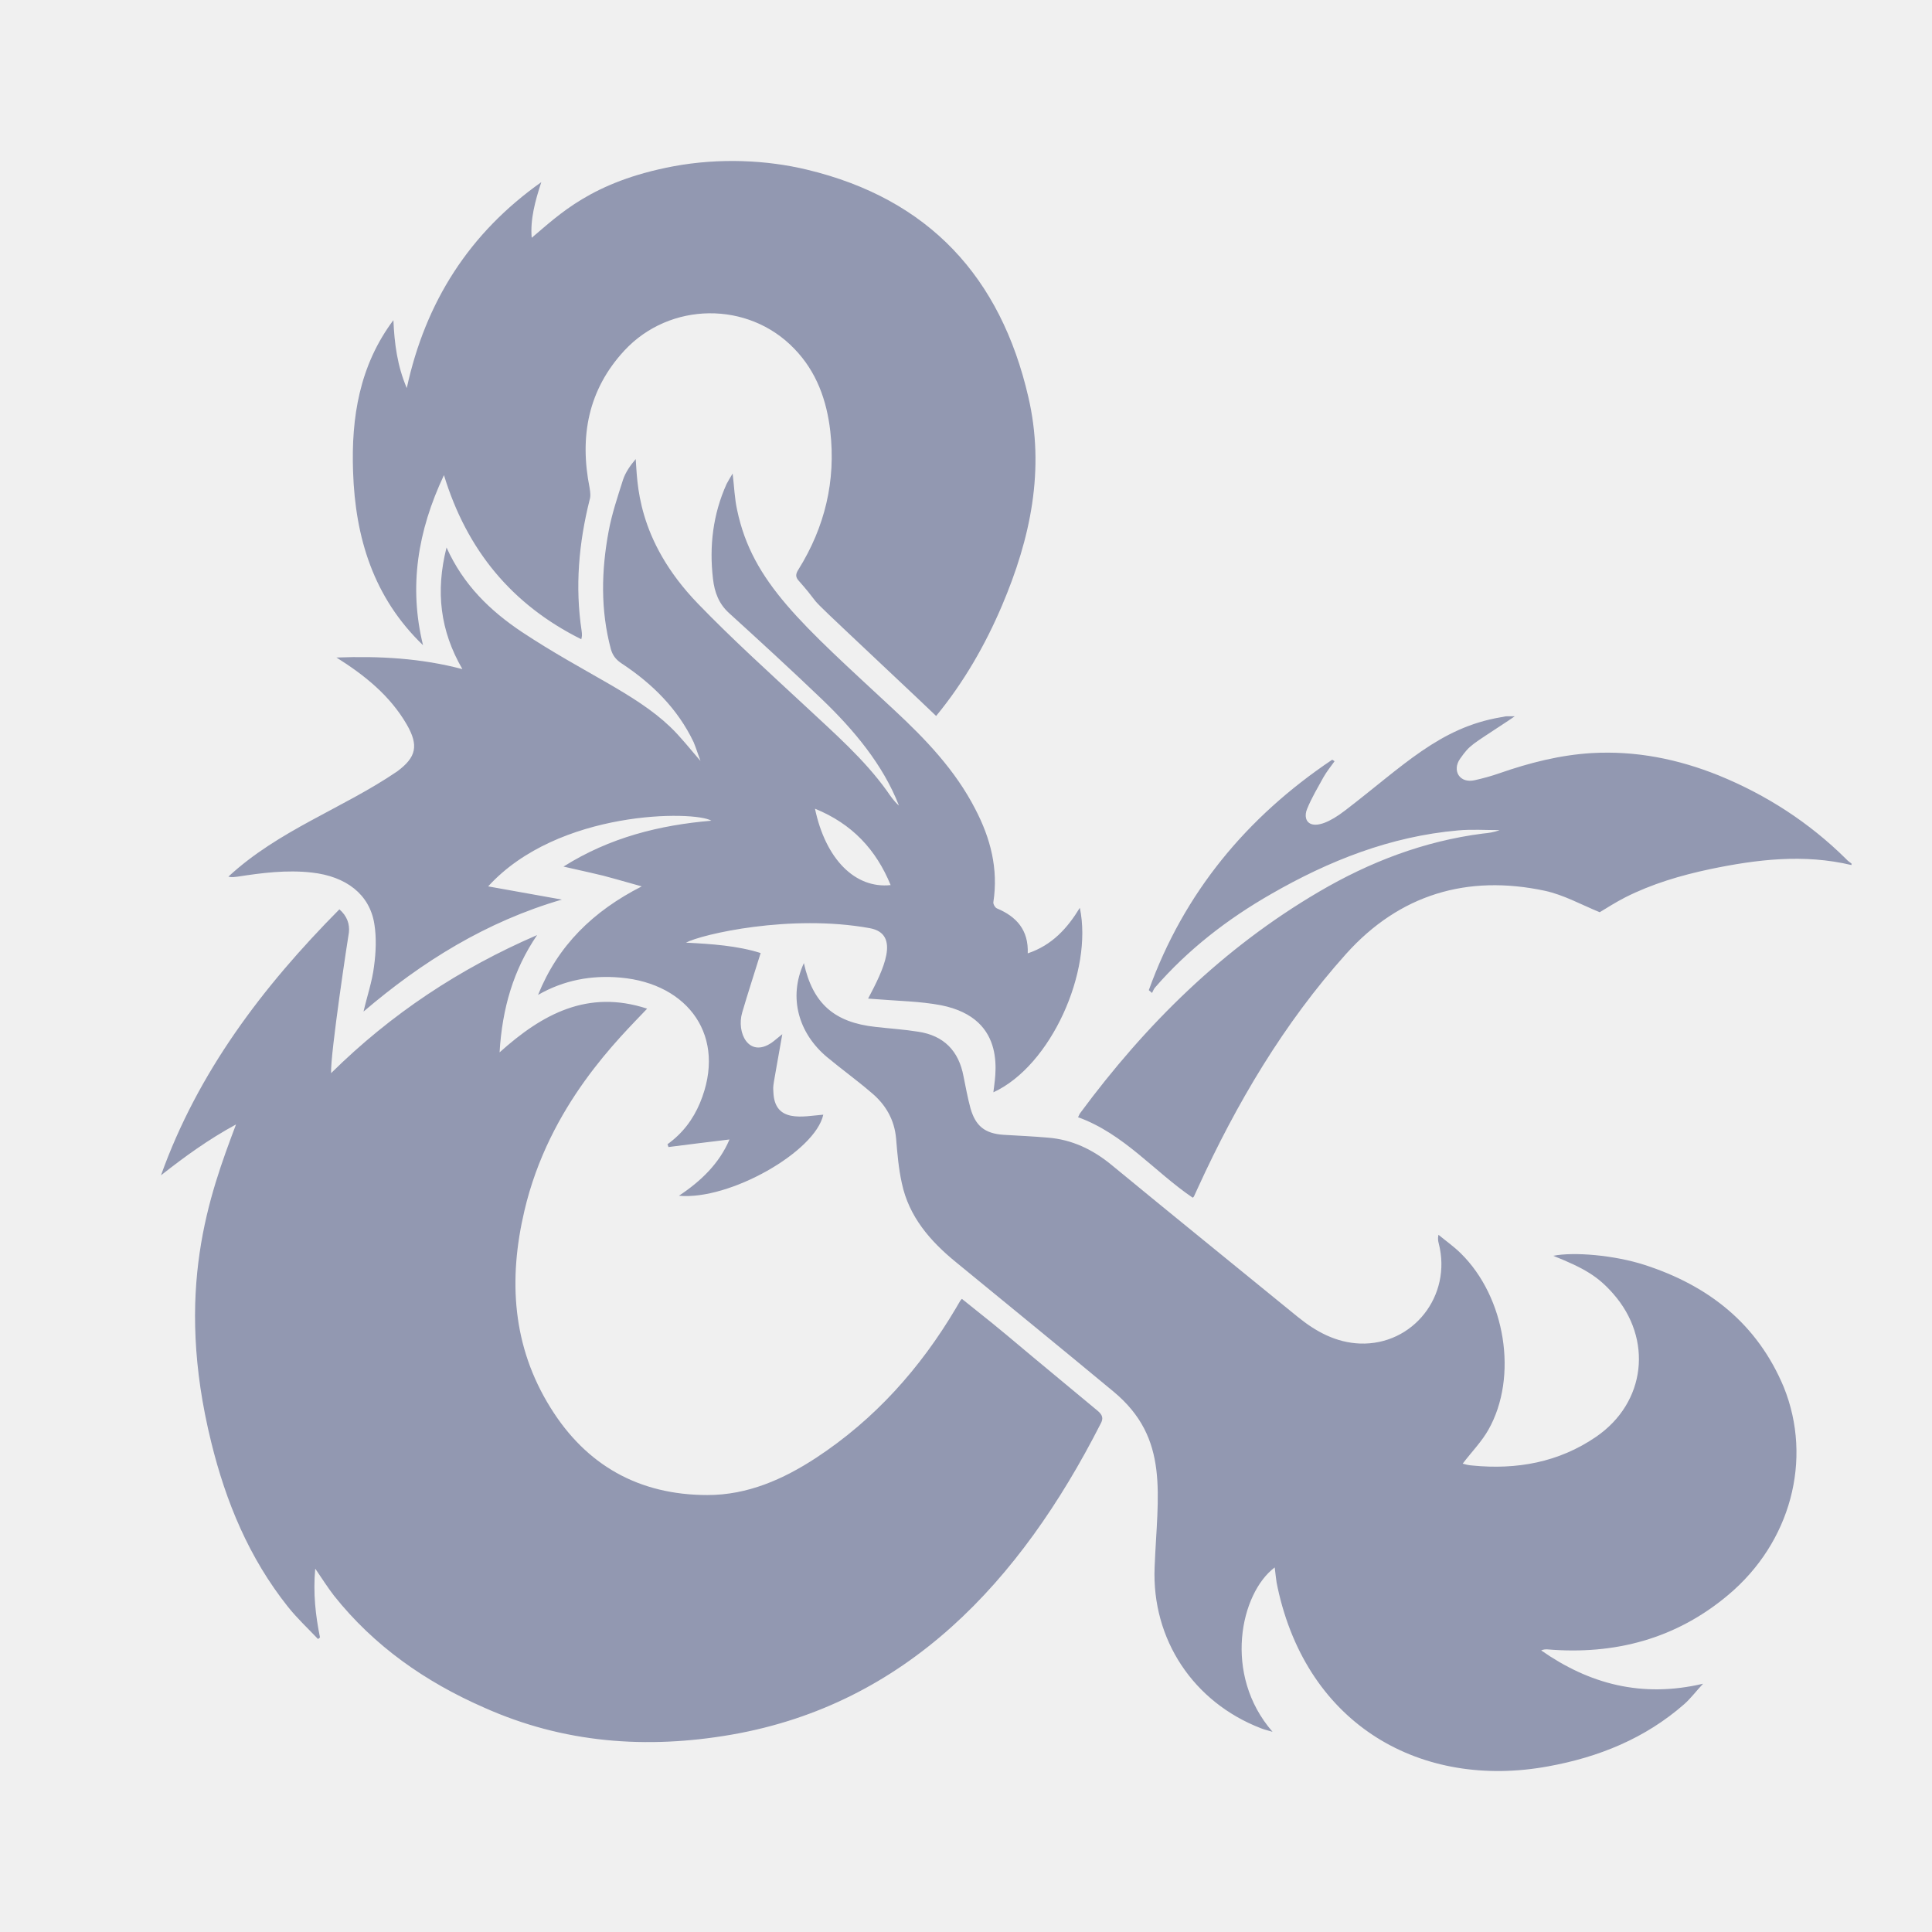
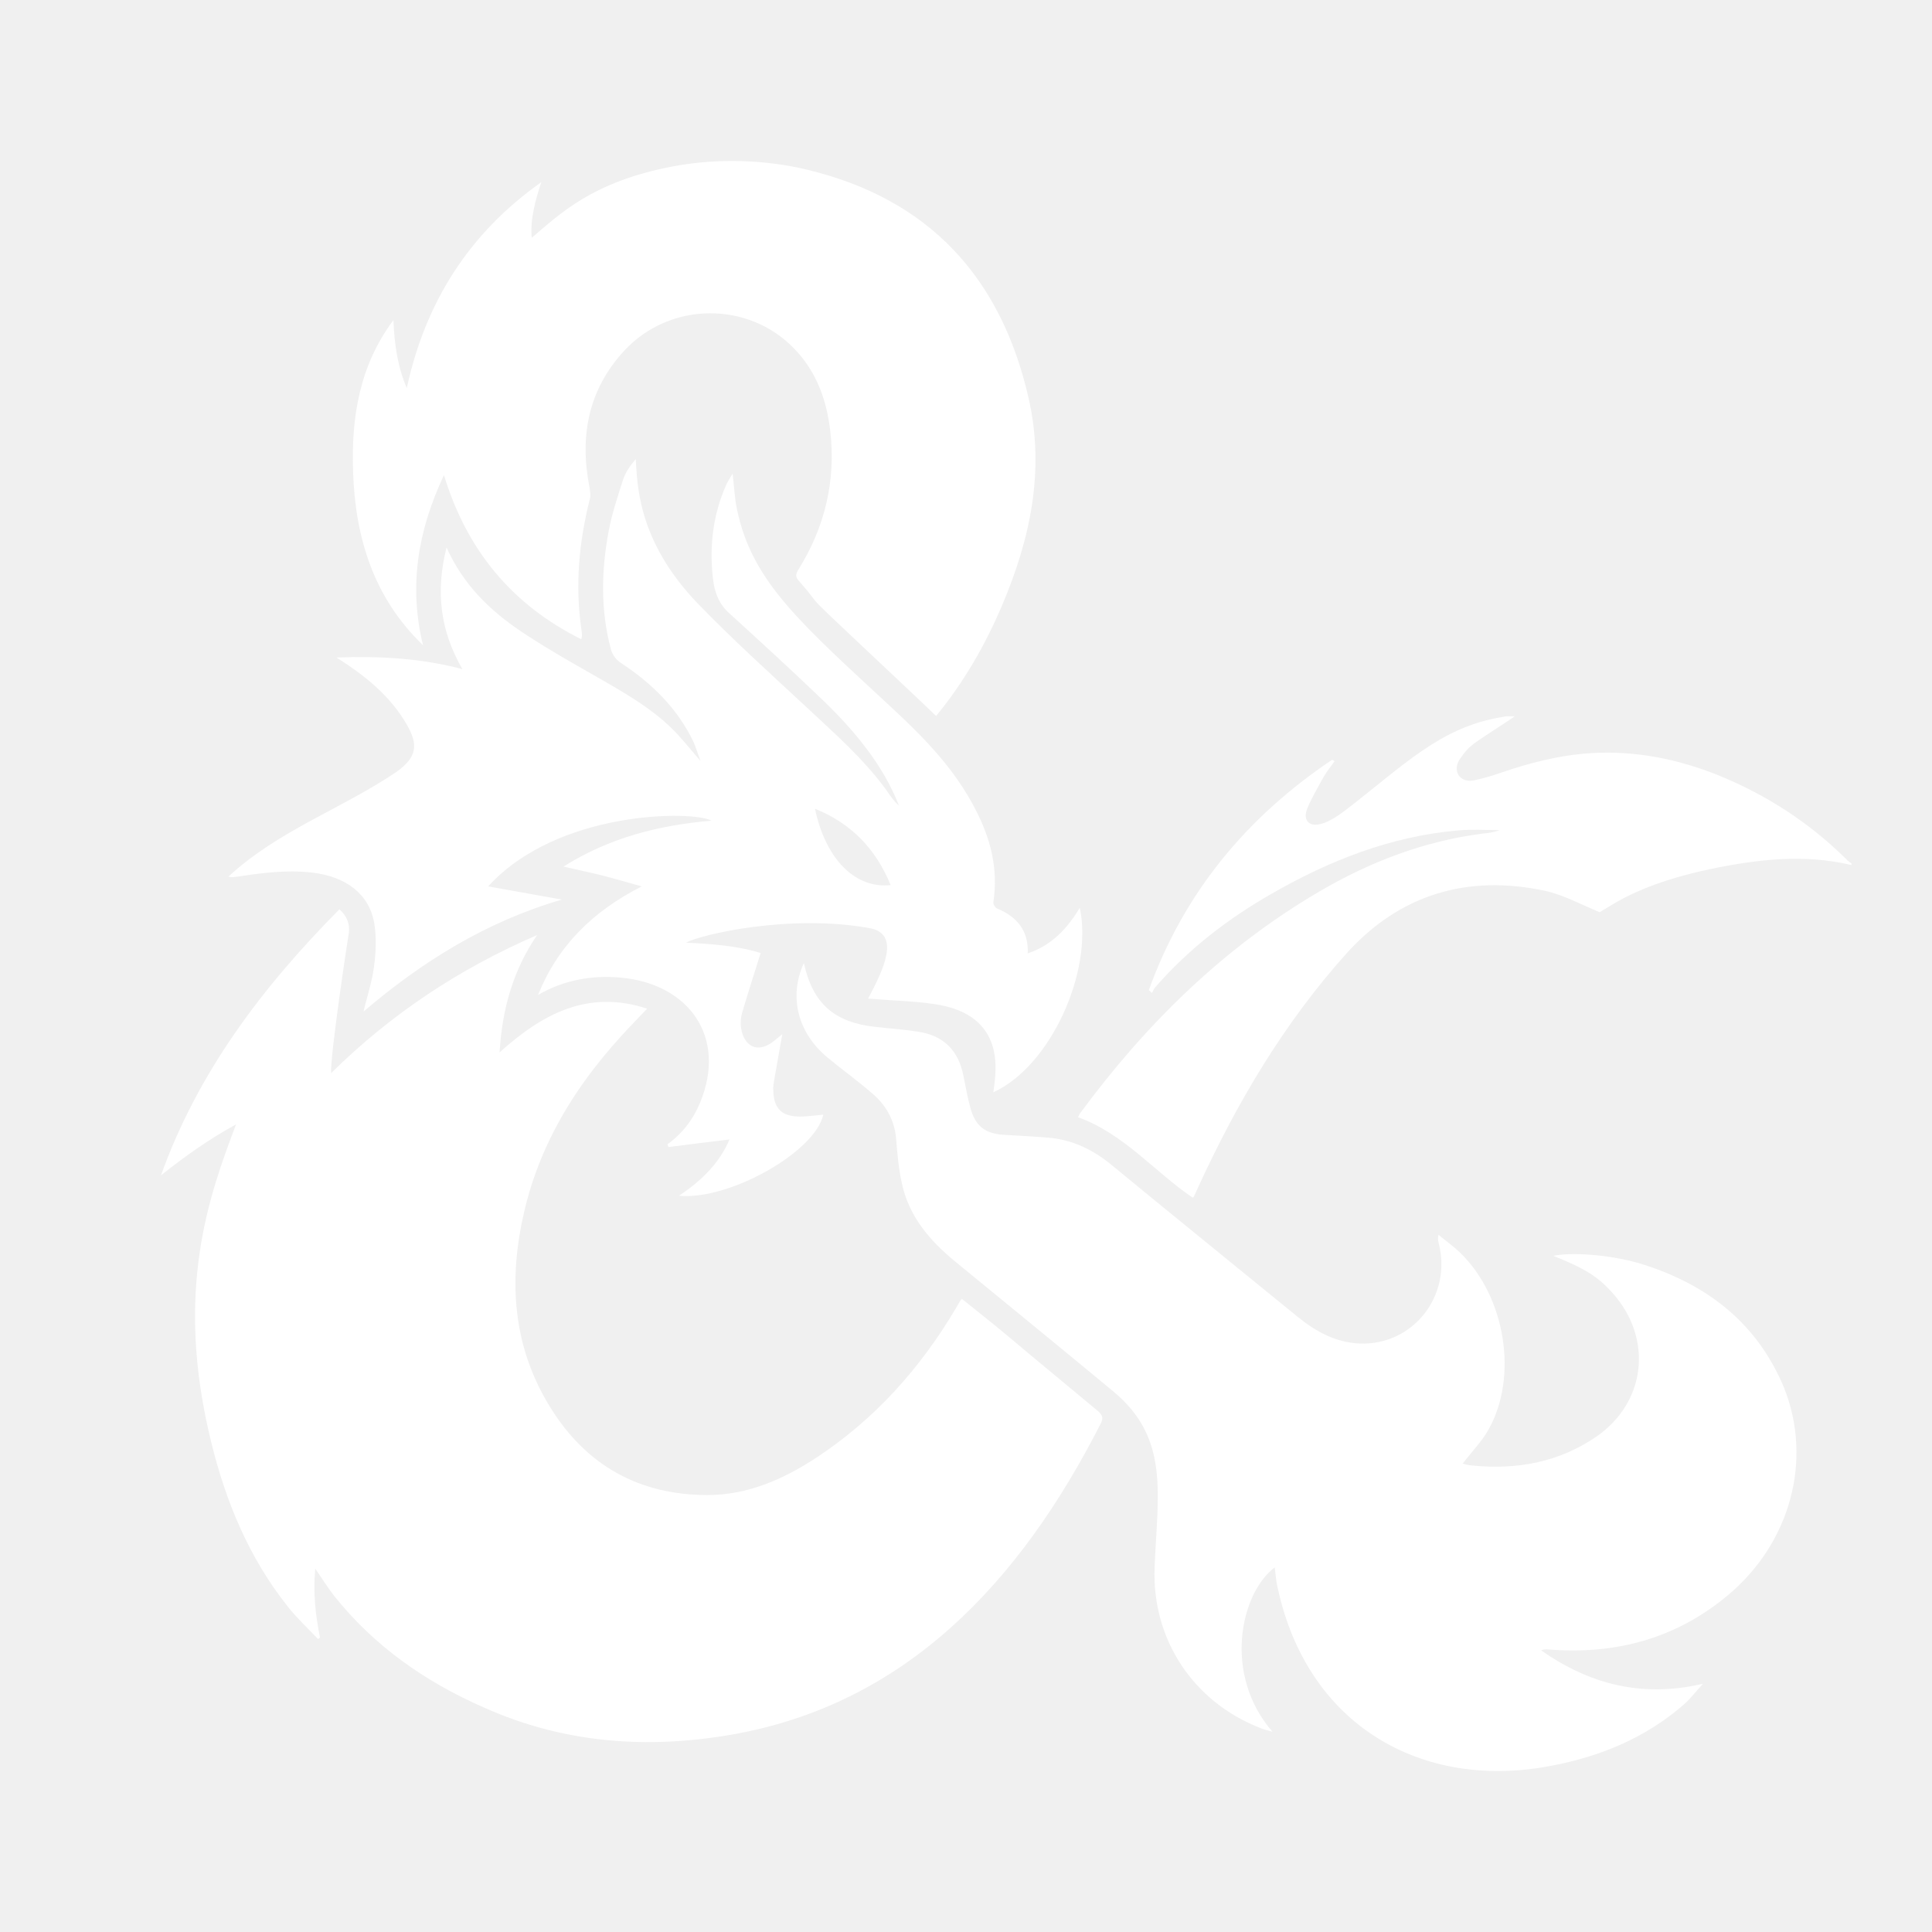
<svg xmlns="http://www.w3.org/2000/svg" width="24" height="24" viewBox="0 0 24 24" fill="none">
-   <path d="M4.386 5.86C4.362 5.188 4.465 4.54 4.887 3.977C4.899 4.266 4.935 4.544 5.053 4.821C5.286 3.747 5.831 2.895 6.724 2.263C6.649 2.493 6.585 2.724 6.605 2.954C6.949 2.665 7.348 2.259 8.359 2.067C8.939 1.958 9.532 1.989 10.022 2.107C11.542 2.47 12.431 3.446 12.774 4.93C12.984 5.832 12.802 6.688 12.447 7.523C12.241 8.008 11.973 8.476 11.629 8.894C11.55 8.82 11.475 8.746 11.4 8.676C9.71 7.082 10.342 7.691 9.923 7.215C9.879 7.168 9.883 7.129 9.919 7.074C10.247 6.547 10.385 5.973 10.314 5.356C10.27 4.973 10.144 4.618 9.868 4.333C9.295 3.735 8.319 3.747 7.755 4.356C7.304 4.844 7.198 5.426 7.324 6.059C7.332 6.109 7.34 6.164 7.324 6.211C7.19 6.746 7.142 7.289 7.225 7.836C7.229 7.855 7.229 7.879 7.229 7.898C7.229 7.91 7.225 7.918 7.221 7.941C6.36 7.512 5.8 6.836 5.515 5.902C5.187 6.598 5.077 7.289 5.255 8.015C4.638 7.422 4.413 6.676 4.386 5.86ZM22.933 10.671C22.475 10.218 21.945 9.875 21.349 9.632C20.844 9.429 20.322 9.324 19.773 9.355C19.378 9.379 18.999 9.476 18.628 9.605C18.529 9.64 18.426 9.668 18.324 9.691C18.13 9.738 18.035 9.57 18.138 9.425C18.265 9.246 18.272 9.261 18.73 8.957C18.754 8.941 18.778 8.925 18.817 8.898H18.719C18.695 8.898 18.671 8.907 18.644 8.91C17.881 9.039 17.431 9.515 16.712 10.066C16.302 10.383 16.167 10.215 16.238 10.047C16.294 9.91 16.369 9.785 16.44 9.656C16.479 9.586 16.531 9.523 16.578 9.457C16.57 9.448 16.558 9.445 16.55 9.437C15.484 10.152 14.706 11.093 14.271 12.3C14.283 12.312 14.299 12.323 14.311 12.335C14.323 12.312 14.331 12.288 14.347 12.269C14.757 11.796 15.247 11.417 15.792 11.105C16.511 10.691 17.273 10.39 18.11 10.316C18.28 10.3 18.454 10.312 18.628 10.312C18.557 10.34 18.49 10.348 18.419 10.355C17.688 10.449 17.016 10.707 16.384 11.078C15.192 11.777 14.232 12.726 13.418 13.828C13.406 13.843 13.403 13.863 13.391 13.878C13.963 14.085 14.339 14.554 14.816 14.878C14.824 14.874 14.828 14.869 14.832 14.862L14.88 14.757C15.361 13.706 15.946 12.714 16.724 11.847C17.384 11.113 18.225 10.859 19.193 11.066C19.426 11.117 19.643 11.238 19.872 11.332C19.963 11.277 20.073 11.207 20.188 11.148C20.52 10.98 20.875 10.875 21.242 10.797C21.823 10.676 22.408 10.605 23 10.746V10.727C22.98 10.711 22.953 10.695 22.933 10.671ZM13.636 17.526C12.079 16.237 12.735 16.764 11.949 16.135C11.918 16.17 11.949 16.127 11.874 16.252C11.432 16.998 10.867 17.631 10.136 18.111C9.729 18.377 9.287 18.572 8.789 18.572C7.936 18.572 7.281 18.201 6.838 17.486C6.364 16.725 6.313 15.897 6.514 15.042C6.822 13.722 7.703 12.886 8.039 12.53C7.3 12.288 6.736 12.597 6.206 13.073C6.238 12.53 6.376 12.05 6.672 11.616C5.713 12.03 4.86 12.593 4.113 13.331C4.101 13.104 4.326 11.624 4.334 11.585C4.346 11.48 4.311 11.378 4.216 11.296C3.26 12.261 2.458 13.319 2 14.6C2.292 14.37 2.588 14.155 2.932 13.968C2.604 14.838 2.158 16.03 2.624 17.916C2.806 18.658 3.094 19.353 3.576 19.959C3.69 20.103 3.825 20.228 3.951 20.361C3.959 20.352 3.967 20.349 3.975 20.341C3.92 20.068 3.888 19.791 3.916 19.486C4.002 19.611 4.07 19.72 4.149 19.822C4.646 20.447 5.282 20.892 6.013 21.212C7 21.654 8.031 21.732 9.09 21.548C11.258 21.169 12.672 19.65 13.671 17.689C13.711 17.619 13.695 17.576 13.636 17.526ZM20.429 15.713C20.054 15.592 19.552 15.549 19.295 15.6C19.686 15.756 19.852 15.858 20.038 16.069C20.535 16.631 20.449 17.424 19.825 17.85C19.363 18.166 18.841 18.26 18.288 18.205C18.241 18.202 18.197 18.19 18.17 18.182C18.28 18.037 18.407 17.908 18.49 17.76C18.861 17.104 18.703 16.116 18.146 15.569C18.063 15.487 17.964 15.417 17.869 15.339C17.858 15.389 17.866 15.421 17.873 15.448C18.039 16.096 17.554 16.713 16.894 16.69C16.594 16.678 16.345 16.541 16.12 16.358C15.35 15.729 14.576 15.104 13.809 14.472C13.576 14.28 13.316 14.155 13.015 14.132C12.834 14.116 12.648 14.108 12.466 14.097C12.233 14.081 12.119 13.987 12.056 13.769C12.02 13.636 11.996 13.503 11.969 13.37C11.91 13.054 11.724 12.863 11.404 12.816C11.23 12.788 11.053 12.777 10.879 12.757C10.365 12.702 10.097 12.468 9.986 11.964C9.789 12.394 9.923 12.839 10.274 13.132C10.452 13.28 10.642 13.417 10.819 13.569C11.001 13.718 11.112 13.909 11.132 14.147C11.147 14.331 11.163 14.518 11.203 14.698C11.29 15.112 11.554 15.417 11.874 15.678C12.526 16.213 13.178 16.744 13.829 17.284C14.536 17.869 14.378 18.564 14.343 19.471C14.307 20.365 14.824 21.146 15.666 21.47C15.705 21.486 15.745 21.494 15.808 21.513C15.188 20.802 15.409 19.791 15.835 19.471C15.847 19.556 15.851 19.638 15.871 19.721C16.242 21.443 17.664 22.228 19.228 21.943C19.86 21.829 20.437 21.595 20.923 21.169C21.002 21.099 21.069 21.009 21.156 20.916C20.393 21.095 19.742 20.919 19.145 20.502C19.173 20.489 19.197 20.489 19.22 20.489C20.062 20.56 20.824 20.357 21.472 19.81C22.242 19.162 22.522 18.134 22.159 17.232C21.831 16.447 21.227 15.971 20.429 15.713ZM5.053 9C4.844 8.64 4.532 8.39 4.18 8.168C4.721 8.148 5.231 8.177 5.744 8.312C5.468 7.836 5.409 7.348 5.547 6.801C5.756 7.266 6.088 7.586 6.479 7.848C7.257 8.363 7.889 8.613 8.323 9.027C8.458 9.156 8.572 9.304 8.702 9.453C8.671 9.371 8.647 9.293 8.616 9.218C8.418 8.804 8.102 8.492 7.723 8.242C7.652 8.195 7.612 8.144 7.589 8.066C7.458 7.578 7.47 7.086 7.561 6.598C7.601 6.383 7.672 6.172 7.739 5.961C7.77 5.867 7.83 5.782 7.897 5.703C7.92 5.973 7.897 6.699 8.671 7.5C9.097 7.941 9.556 8.355 10.01 8.777C10.365 9.109 10.733 9.429 11.017 9.824C11.06 9.886 11.104 9.953 11.167 10.007C10.97 9.5 10.606 9.066 10.211 8.687C9.832 8.324 9.445 7.969 9.058 7.617C8.928 7.5 8.876 7.355 8.857 7.191C8.809 6.785 8.857 6.387 9.026 6.012C9.046 5.973 9.07 5.934 9.101 5.883C9.121 6.047 9.125 6.192 9.157 6.336C9.346 7.238 9.962 7.754 11.104 8.816C11.499 9.183 11.866 9.566 12.115 10.05C12.305 10.414 12.403 10.792 12.34 11.206C12.336 11.23 12.36 11.273 12.383 11.284C12.628 11.386 12.778 11.554 12.767 11.843C13.071 11.741 13.26 11.53 13.414 11.277C13.58 12.066 13.055 13.241 12.34 13.569C12.356 13.393 12.538 12.655 11.688 12.487C11.42 12.437 11.183 12.437 10.784 12.405C10.97 12.054 11.195 11.601 10.804 11.53C9.82 11.351 8.718 11.605 8.521 11.71C8.845 11.726 9.165 11.749 9.449 11.839C9.37 12.093 9.291 12.335 9.22 12.577C9.145 12.831 9.303 13.147 9.587 12.952C9.635 12.917 9.678 12.878 9.718 12.847C9.595 13.546 9.603 13.468 9.607 13.561C9.619 13.96 9.982 13.866 10.227 13.847C10.128 14.307 9.062 14.913 8.434 14.854C8.71 14.671 8.936 14.452 9.062 14.155C8.805 14.186 8.552 14.217 8.304 14.249L8.292 14.214C8.477 14.081 8.608 13.909 8.695 13.702C9.038 12.878 8.552 12.218 7.707 12.144C7.348 12.112 7.004 12.175 6.684 12.359C6.929 11.749 7.364 11.32 7.972 11.011C7.371 10.843 7.62 10.906 7 10.765C7.577 10.402 8.193 10.25 8.837 10.195C8.631 10.07 6.937 10.054 6.064 11.011C6.376 11.066 6.676 11.12 6.98 11.175C6.04 11.449 5.243 11.945 4.516 12.566C4.559 12.378 4.623 12.194 4.646 12.007C4.67 11.831 4.678 11.648 4.65 11.476C4.591 11.109 4.299 10.886 3.872 10.839C3.56 10.804 3.256 10.843 2.952 10.89C2.916 10.893 2.885 10.902 2.837 10.89C3.461 10.312 4.259 10.043 4.935 9.582C5.172 9.406 5.203 9.261 5.053 9ZM10.124 10.046C10.255 10.671 10.622 11.042 11.064 10.995C10.883 10.554 10.586 10.234 10.124 10.046Z" fill="#888EAA" fill-opacity="0.9" />
+   <path d="M4.386 5.86C4.362 5.188 4.465 4.54 4.887 3.977C4.899 4.266 4.935 4.544 5.053 4.821C5.286 3.747 5.831 2.895 6.724 2.263C6.649 2.493 6.585 2.724 6.605 2.954C6.949 2.665 7.348 2.259 8.359 2.067C8.939 1.958 9.532 1.989 10.022 2.107C11.542 2.47 12.431 3.446 12.774 4.93C12.984 5.832 12.802 6.688 12.447 7.523C12.241 8.008 11.973 8.476 11.629 8.894C11.55 8.82 11.475 8.746 11.4 8.676C9.71 7.082 10.342 7.691 9.923 7.215C9.879 7.168 9.883 7.129 9.919 7.074C10.247 6.547 10.385 5.973 10.314 5.356C10.27 4.973 10.144 4.618 9.868 4.333C9.295 3.735 8.319 3.747 7.755 4.356C7.304 4.844 7.198 5.426 7.324 6.059C7.332 6.109 7.34 6.164 7.324 6.211C7.19 6.746 7.142 7.289 7.225 7.836C7.229 7.855 7.229 7.879 7.229 7.898C7.229 7.91 7.225 7.918 7.221 7.941C6.36 7.512 5.8 6.836 5.515 5.902C5.187 6.598 5.077 7.289 5.255 8.015C4.638 7.422 4.413 6.676 4.386 5.86ZM22.933 10.671C22.475 10.218 21.945 9.875 21.349 9.632C20.844 9.429 20.322 9.324 19.773 9.355C19.378 9.379 18.999 9.476 18.628 9.605C18.529 9.64 18.426 9.668 18.324 9.691C18.13 9.738 18.035 9.57 18.138 9.425C18.265 9.246 18.272 9.261 18.73 8.957C18.754 8.941 18.778 8.925 18.817 8.898H18.719C18.695 8.898 18.671 8.907 18.644 8.91C17.881 9.039 17.431 9.515 16.712 10.066C16.302 10.383 16.167 10.215 16.238 10.047C16.294 9.91 16.369 9.785 16.44 9.656C16.479 9.586 16.531 9.523 16.578 9.457C16.57 9.448 16.558 9.445 16.55 9.437C15.484 10.152 14.706 11.093 14.271 12.3C14.283 12.312 14.299 12.323 14.311 12.335C14.323 12.312 14.331 12.288 14.347 12.269C14.757 11.796 15.247 11.417 15.792 11.105C16.511 10.691 17.273 10.39 18.11 10.316C18.28 10.3 18.454 10.312 18.628 10.312C18.557 10.34 18.49 10.348 18.419 10.355C17.688 10.449 17.016 10.707 16.384 11.078C15.192 11.777 14.232 12.726 13.418 13.828C13.406 13.843 13.403 13.863 13.391 13.878C13.963 14.085 14.339 14.554 14.816 14.878C14.824 14.874 14.828 14.869 14.832 14.862L14.88 14.757C15.361 13.706 15.946 12.714 16.724 11.847C17.384 11.113 18.225 10.859 19.193 11.066C19.426 11.117 19.643 11.238 19.872 11.332C19.963 11.277 20.073 11.207 20.188 11.148C20.52 10.98 20.875 10.875 21.242 10.797C21.823 10.676 22.408 10.605 23 10.746V10.727C22.98 10.711 22.953 10.695 22.933 10.671ZM13.636 17.526C12.079 16.237 12.735 16.764 11.949 16.135C11.918 16.17 11.949 16.127 11.874 16.252C11.432 16.998 10.867 17.631 10.136 18.111C9.729 18.377 9.287 18.572 8.789 18.572C7.936 18.572 7.281 18.201 6.838 17.486C6.364 16.725 6.313 15.897 6.514 15.042C6.822 13.722 7.703 12.886 8.039 12.53C7.3 12.288 6.736 12.597 6.206 13.073C6.238 12.53 6.376 12.05 6.672 11.616C5.713 12.03 4.86 12.593 4.113 13.331C4.101 13.104 4.326 11.624 4.334 11.585C4.346 11.48 4.311 11.378 4.216 11.296C3.26 12.261 2.458 13.319 2 14.6C2.292 14.37 2.588 14.155 2.932 13.968C2.604 14.838 2.158 16.03 2.624 17.916C2.806 18.658 3.094 19.353 3.576 19.959C3.69 20.103 3.825 20.228 3.951 20.361C3.959 20.352 3.967 20.349 3.975 20.341C3.92 20.068 3.888 19.791 3.916 19.486C4.002 19.611 4.07 19.72 4.149 19.822C4.646 20.447 5.282 20.892 6.013 21.212C7 21.654 8.031 21.732 9.09 21.548C11.258 21.169 12.672 19.65 13.671 17.689C13.711 17.619 13.695 17.576 13.636 17.526ZM20.429 15.713C20.054 15.592 19.552 15.549 19.295 15.6C19.686 15.756 19.852 15.858 20.038 16.069C20.535 16.631 20.449 17.424 19.825 17.85C19.363 18.166 18.841 18.26 18.288 18.205C18.241 18.202 18.197 18.19 18.17 18.182C18.28 18.037 18.407 17.908 18.49 17.76C18.861 17.104 18.703 16.116 18.146 15.569C18.063 15.487 17.964 15.417 17.869 15.339C17.858 15.389 17.866 15.421 17.873 15.448C18.039 16.096 17.554 16.713 16.894 16.69C16.594 16.678 16.345 16.541 16.12 16.358C15.35 15.729 14.576 15.104 13.809 14.472C13.576 14.28 13.316 14.155 13.015 14.132C12.834 14.116 12.648 14.108 12.466 14.097C12.233 14.081 12.119 13.987 12.056 13.769C12.02 13.636 11.996 13.503 11.969 13.37C11.91 13.054 11.724 12.863 11.404 12.816C11.23 12.788 11.053 12.777 10.879 12.757C10.365 12.702 10.097 12.468 9.986 11.964C9.789 12.394 9.923 12.839 10.274 13.132C10.452 13.28 10.642 13.417 10.819 13.569C11.001 13.718 11.112 13.909 11.132 14.147C11.147 14.331 11.163 14.518 11.203 14.698C11.29 15.112 11.554 15.417 11.874 15.678C12.526 16.213 13.178 16.744 13.829 17.284C14.536 17.869 14.378 18.564 14.343 19.471C14.307 20.365 14.824 21.146 15.666 21.47C15.705 21.486 15.745 21.494 15.808 21.513C15.188 20.802 15.409 19.791 15.835 19.471C15.847 19.556 15.851 19.638 15.871 19.721C16.242 21.443 17.664 22.228 19.228 21.943C19.86 21.829 20.437 21.595 20.923 21.169C21.002 21.099 21.069 21.009 21.156 20.916C20.393 21.095 19.742 20.919 19.145 20.502C19.173 20.489 19.197 20.489 19.22 20.489C20.062 20.56 20.824 20.357 21.472 19.81C22.242 19.162 22.522 18.134 22.159 17.232C21.831 16.447 21.227 15.971 20.429 15.713ZM5.053 9C4.844 8.64 4.532 8.39 4.18 8.168C4.721 8.148 5.231 8.177 5.744 8.312C5.468 7.836 5.409 7.348 5.547 6.801C5.756 7.266 6.088 7.586 6.479 7.848C7.257 8.363 7.889 8.613 8.323 9.027C8.458 9.156 8.572 9.304 8.702 9.453C8.671 9.371 8.647 9.293 8.616 9.218C8.418 8.804 8.102 8.492 7.723 8.242C7.652 8.195 7.612 8.144 7.589 8.066C7.458 7.578 7.47 7.086 7.561 6.598C7.601 6.383 7.672 6.172 7.739 5.961C7.77 5.867 7.83 5.782 7.897 5.703C7.92 5.973 7.897 6.699 8.671 7.5C9.097 7.941 9.556 8.355 10.01 8.777C10.365 9.109 10.733 9.429 11.017 9.824C11.06 9.886 11.104 9.953 11.167 10.007C10.97 9.5 10.606 9.066 10.211 8.687C9.832 8.324 9.445 7.969 9.058 7.617C8.928 7.5 8.876 7.355 8.857 7.191C8.809 6.785 8.857 6.387 9.026 6.012C9.046 5.973 9.07 5.934 9.101 5.883C9.121 6.047 9.125 6.192 9.157 6.336C9.346 7.238 9.962 7.754 11.104 8.816C11.499 9.183 11.866 9.566 12.115 10.05C12.305 10.414 12.403 10.792 12.34 11.206C12.336 11.23 12.36 11.273 12.383 11.284C12.628 11.386 12.778 11.554 12.767 11.843C13.071 11.741 13.26 11.53 13.414 11.277C13.58 12.066 13.055 13.241 12.34 13.569C12.356 13.393 12.538 12.655 11.688 12.487C11.42 12.437 11.183 12.437 10.784 12.405C10.97 12.054 11.195 11.601 10.804 11.53C9.82 11.351 8.718 11.605 8.521 11.71C8.845 11.726 9.165 11.749 9.449 11.839C9.37 12.093 9.291 12.335 9.22 12.577C9.145 12.831 9.303 13.147 9.587 12.952C9.635 12.917 9.678 12.878 9.718 12.847C9.595 13.546 9.603 13.468 9.607 13.561C9.619 13.96 9.982 13.866 10.227 13.847C10.128 14.307 9.062 14.913 8.434 14.854C8.71 14.671 8.936 14.452 9.062 14.155C8.805 14.186 8.552 14.217 8.304 14.249L8.292 14.214C8.477 14.081 8.608 13.909 8.695 13.702C9.038 12.878 8.552 12.218 7.707 12.144C7.348 12.112 7.004 12.175 6.684 12.359C6.929 11.749 7.364 11.32 7.972 11.011C7.371 10.843 7.62 10.906 7 10.765C7.577 10.402 8.193 10.25 8.837 10.195C8.631 10.07 6.937 10.054 6.064 11.011C6.376 11.066 6.676 11.12 6.98 11.175C6.04 11.449 5.243 11.945 4.516 12.566C4.559 12.378 4.623 12.194 4.646 12.007C4.67 11.831 4.678 11.648 4.65 11.476C4.591 11.109 4.299 10.886 3.872 10.839C3.56 10.804 3.256 10.843 2.952 10.89C2.916 10.893 2.885 10.902 2.837 10.89C3.461 10.312 4.259 10.043 4.935 9.582C5.172 9.406 5.203 9.261 5.053 9ZM10.124 10.046C10.255 10.671 10.622 11.042 11.064 10.995C10.883 10.554 10.586 10.234 10.124 10.046Z" fill="white" />
</svg>
